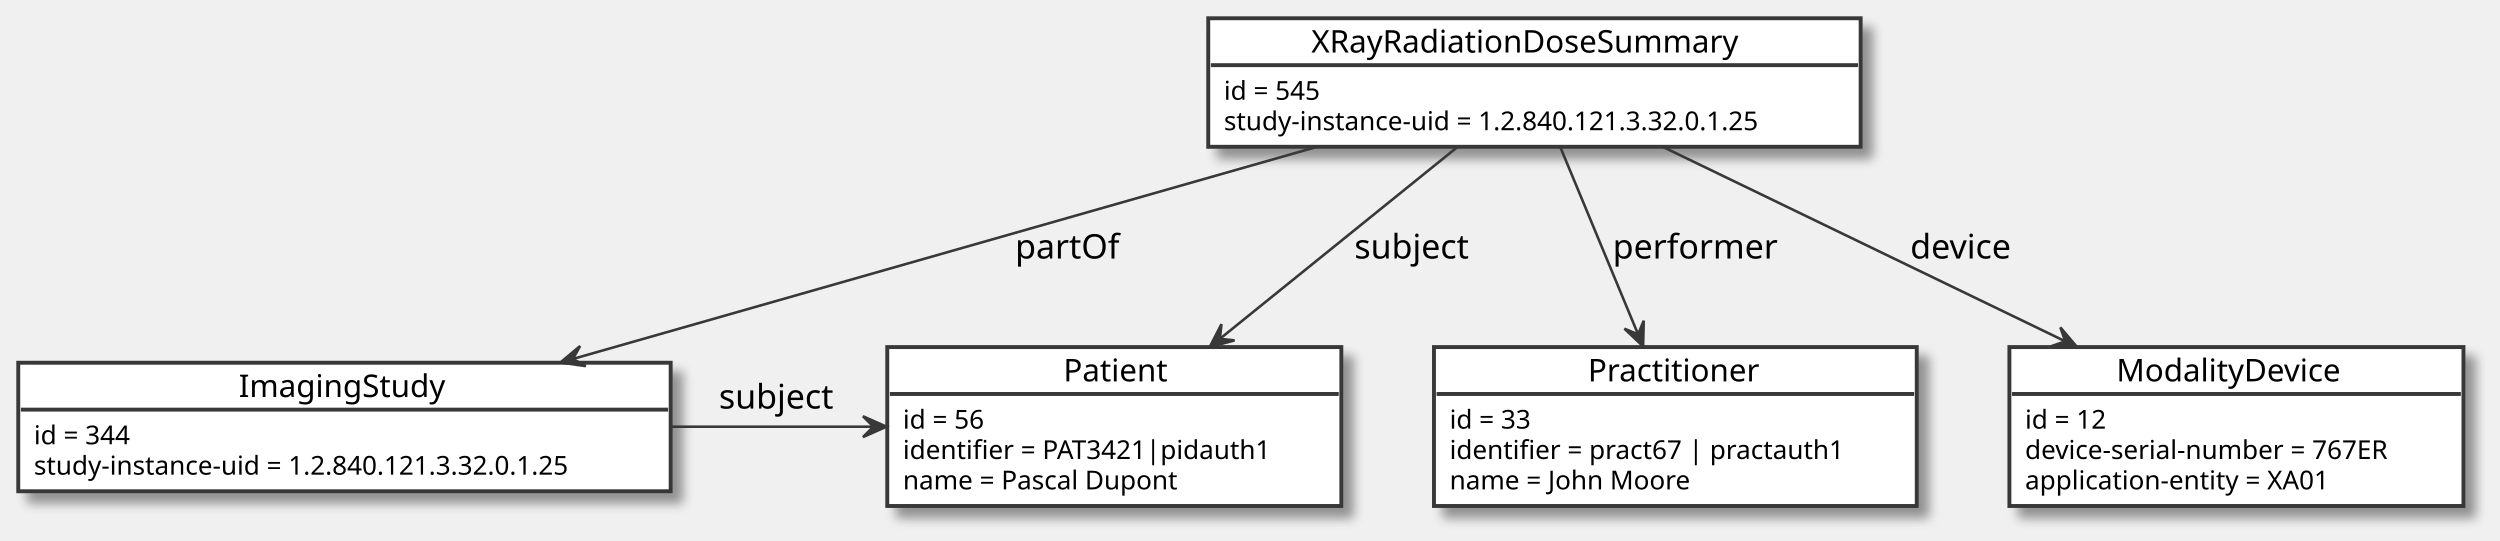
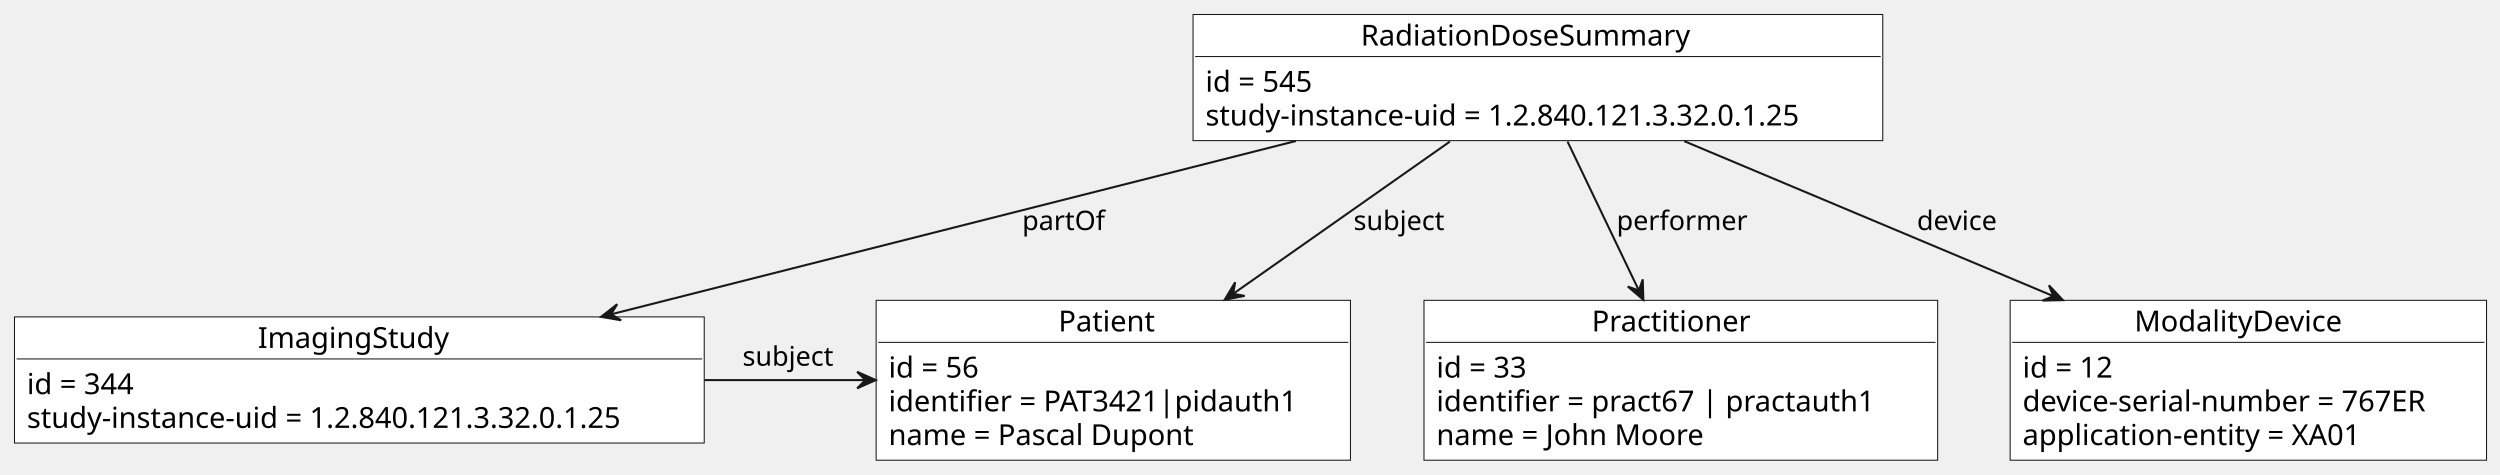
- <svg xmlns="http://www.w3.org/2000/svg" contentScriptType="application/ecmascript" contentStyleType="text/css" height="207px" preserveAspectRatio="none" style="width:958px;height:207px;background:#FFFFFF;" version="1.1" viewBox="0 0 958 207" width="958px" zoomAndPan="magnify">
-   <defs>
-     <filter height="300%" id="fgvd29jfzmx8a" width="300%" x="-1" y="-1">
-       <feGaussianBlur result="blurOut" stdDeviation="2.0" />
-       <feColorMatrix in="blurOut" result="blurOut2" type="matrix" values="0 0 0 0 0 0 0 0 0 0 0 0 0 0 0 0 0 0 .4 0" />
-       <feOffset dx="4.0" dy="4.0" in="blurOut2" result="blurOut3" />
-       <feBlend in="SourceGraphic" in2="blurOut3" mode="normal" />
-     </filter>
-   </defs>
+ <svg xmlns="http://www.w3.org/2000/svg" contentStyleType="text/css" height="229px" preserveAspectRatio="none" style="width:1207px;height:229px;background:#FFFFFF;" version="1.1" viewBox="0 0 1207 229" width="1207px" zoomAndPan="magnify">
+   <defs />
  <g>
-     <rect fill="#FFFFFF" filter="url(#fgvd29jfzmx8a)" height="49.25" style="stroke:#383838;stroke-width:1.5;" width="250" x="463" y="7" />
-     <text fill="#000000" font-family="sans-serif" font-size="12" lengthAdjust="spacing" textLength="171" x="502.5" y="20.139">XRayRadiationDoseSummary</text>
-     <line style="stroke:#383838;stroke-width:1.5;" x1="464" x2="712" y1="24.969" y2="24.969" />
-     <text fill="#000000" font-family="sans-serif" font-size="10" lengthAdjust="spacing" textLength="43" x="469" y="38.251">id = 545</text>
-     <text fill="#000000" font-family="sans-serif" font-size="10" lengthAdjust="spacing" textLength="238" x="469" y="49.892">study-instance-uid = 1.2.840.121.3.32.0.1.25</text>
-     <rect fill="#FFFFFF" filter="url(#fgvd29jfzmx8a)" height="60.891" style="stroke:#383838;stroke-width:1.5;" width="174" x="340" y="133" />
-     <text fill="#000000" font-family="sans-serif" font-size="12" lengthAdjust="spacing" textLength="39" x="407.5" y="146.139">Patient</text>
-     <line style="stroke:#383838;stroke-width:1.5;" x1="341" x2="513" y1="150.969" y2="150.969" />
-     <text fill="#000000" font-family="sans-serif" font-size="10" lengthAdjust="spacing" textLength="37" x="346" y="164.251">id = 56</text>
-     <text fill="#000000" font-family="sans-serif" font-size="10" lengthAdjust="spacing" textLength="162" x="346" y="175.892">identifier = PAT3421|pidauth1</text>
-     <text fill="#000000" font-family="sans-serif" font-size="10" lengthAdjust="spacing" textLength="123" x="346" y="187.532">name = Pascal Dupont</text>
-     <rect fill="#FFFFFF" filter="url(#fgvd29jfzmx8a)" height="49.25" style="stroke:#383838;stroke-width:1.5;" width="250" x="7" y="139" />
-     <text fill="#000000" font-family="sans-serif" font-size="12" lengthAdjust="spacing" textLength="81" x="91.5" y="152.139">ImagingStudy</text>
-     <line style="stroke:#383838;stroke-width:1.5;" x1="8" x2="256" y1="156.969" y2="156.969" />
-     <text fill="#000000" font-family="sans-serif" font-size="10" lengthAdjust="spacing" textLength="45" x="13" y="170.251">id = 344</text>
-     <text fill="#000000" font-family="sans-serif" font-size="10" lengthAdjust="spacing" textLength="238" x="13" y="181.892">study-instance-uid = 1.2.840.121.3.32.0.1.25</text>
-     <rect fill="#FFFFFF" filter="url(#fgvd29jfzmx8a)" height="60.891" style="stroke:#383838;stroke-width:1.5;" width="185" x="549.5" y="133" />
-     <text fill="#000000" font-family="sans-serif" font-size="12" lengthAdjust="spacing" textLength="67" x="608.5" y="146.139">Practitioner</text>
-     <line style="stroke:#383838;stroke-width:1.5;" x1="550.5" x2="733.5" y1="150.969" y2="150.969" />
-     <text fill="#000000" font-family="sans-serif" font-size="10" lengthAdjust="spacing" textLength="38" x="555.5" y="164.251">id = 33</text>
-     <text fill="#000000" font-family="sans-serif" font-size="10" lengthAdjust="spacing" textLength="173" x="555.5" y="175.892">identifier = pract67 | practauth1</text>
-     <text fill="#000000" font-family="sans-serif" font-size="10" lengthAdjust="spacing" textLength="107" x="555.5" y="187.532">name = John Moore</text>
-     <rect fill="#FFFFFF" filter="url(#fgvd29jfzmx8a)" height="60.891" style="stroke:#383838;stroke-width:1.5;" width="174" x="770" y="133" />
-     <text fill="#000000" font-family="sans-serif" font-size="12" lengthAdjust="spacing" textLength="92" x="811" y="146.139">ModalityDevice</text>
-     <line style="stroke:#383838;stroke-width:1.5;" x1="771" x2="943" y1="150.969" y2="150.969" />
-     <text fill="#000000" font-family="sans-serif" font-size="10" lengthAdjust="spacing" textLength="37" x="776" y="164.251">id = 12</text>
-     <text fill="#000000" font-family="sans-serif" font-size="10" lengthAdjust="spacing" textLength="162" x="776" y="175.892">device-serial-number = 767ER</text>
-     <text fill="#000000" font-family="sans-serif" font-size="10" lengthAdjust="spacing" textLength="138" x="776" y="187.532">application-entity = XA01</text>
-     <path codeLine="32" d="M558.844,56.042 C533.365,76.615 496.109,106.698 467.694,129.641 " fill="none" id="XRayRadiationDoseSummary-to-Patient" style="stroke:#383838;stroke-width:1.0;" />
-     <polygon fill="#383838" points="463.569,132.972,473.085,130.432,467.46,129.832,468.06,124.207,463.569,132.972" style="stroke:#383838;stroke-width:1.0;" />
-     <text fill="#000000" font-family="sans-serif" font-size="13" lengthAdjust="spacing" textLength="46" x="519" y="99.067">subject</text>
-     <path codeLine="33" d="M505.422,56.042 C424.645,79.07 302.073,114.014 219.613,137.523 " fill="none" id="XRayRadiationDoseSummary-to-ImagingStudy" style="stroke:#383838;stroke-width:1.0;" />
-     <polygon fill="#383838" points="214.733,138.914,224.485,140.295,219.542,137.544,222.292,132.601,214.733,138.914" style="stroke:#383838;stroke-width:1.0;" />
-     <text fill="#000000" font-family="sans-serif" font-size="13" lengthAdjust="spacing" textLength="41" x="389" y="99.067">partOf</text>
-     <path codeLine="34" d="M597.779,56.042 C606.121,76.125 618.228,105.27 627.665,127.99 " fill="none" id="XRayRadiationDoseSummary-to-Practitioner" style="stroke:#383838;stroke-width:1.0;" />
-     <polygon fill="#383838" points="629.636,132.735,629.877,122.889,627.718,128.118,622.489,125.959,629.636,132.735" style="stroke:#383838;stroke-width:1.0;" />
-     <text fill="#000000" font-family="sans-serif" font-size="13" lengthAdjust="spacing" textLength="65" x="618" y="99.067">performer</text>
-     <path codeLine="35" d="M636.714,56.042 C679.982,76.952 743.579,107.687 791.33,130.764 " fill="none" id="XRayRadiationDoseSummary-to-ModalityDevice" style="stroke:#383838;stroke-width:1.0;" />
-     <polygon fill="#383838" points="795.901,132.972,789.538,125.455,791.399,130.797,786.057,132.658,795.901,132.972" style="stroke:#383838;stroke-width:1.0;" />
-     <text fill="#000000" font-family="sans-serif" font-size="13" lengthAdjust="spacing" textLength="42" x="732" y="99.067">device</text>
-     <path codeLine="36" d="M257.107,163.5 C283.056,163.5 309.952,163.5 334.481,163.5 " fill="none" id="ImagingStudy-to-Patient" style="stroke:#383838;stroke-width:1.0;" />
-     <polygon fill="#383838" points="339.678,163.5,330.678,159.5,334.678,163.5,330.678,167.5,339.678,163.5" style="stroke:#383838;stroke-width:1.0;" />
-     <text fill="#000000" font-family="sans-serif" font-size="13" lengthAdjust="spacing" textLength="46" x="275.5" y="156.567">subject</text>
+     <g id="elem_RadiationDoseSummary">
+       <rect fill="#FFFFFF" height="60.891" style="stroke:#181818;stroke-width:0.5;" width="333" x="576" y="7" />
+       <text fill="#000000" font-family="sans-serif" font-size="14" lengthAdjust="spacing" textLength="171" x="657" y="21.995">RadiationDoseSummary</text>
+       <line style="stroke:#181818;stroke-width:0.5;" x1="577" x2="908" y1="27.297" y2="27.297" />
+       <text fill="#000000" font-family="sans-serif" font-size="14" lengthAdjust="spacing" textLength="58" x="582" y="44.292">id = 545</text>
+       <text fill="#000000" font-family="sans-serif" font-size="14" lengthAdjust="spacing" textLength="321" x="582" y="60.589">study-instance-uid = 1.2.840.121.3.32.0.1.25</text>
+     </g>
+     <g id="elem_Patient">
+       <rect fill="#FFFFFF" height="77.188" style="stroke:#181818;stroke-width:0.5;" width="229" x="423" y="145" />
+       <text fill="#000000" font-family="sans-serif" font-size="14" lengthAdjust="spacing" textLength="53" x="511" y="159.995">Patient</text>
+       <line style="stroke:#181818;stroke-width:0.5;" x1="424" x2="651" y1="165.297" y2="165.297" />
+       <text fill="#000000" font-family="sans-serif" font-size="14" lengthAdjust="spacing" textLength="50" x="429" y="182.292">id = 56</text>
+       <text fill="#000000" font-family="sans-serif" font-size="14" lengthAdjust="spacing" textLength="217" x="429" y="198.589">identifier = PAT3421|pidauth1</text>
+       <text fill="#000000" font-family="sans-serif" font-size="14" lengthAdjust="spacing" textLength="161" x="429" y="214.886">name = Pascal Dupont</text>
+     </g>
+     <g id="elem_ImagingStudy">
+       <rect fill="#FFFFFF" height="60.891" style="stroke:#181818;stroke-width:0.5;" width="333" x="7" y="153" />
+       <text fill="#000000" font-family="sans-serif" font-size="14" lengthAdjust="spacing" textLength="98" x="124.5" y="167.995">ImagingStudy</text>
+       <line style="stroke:#181818;stroke-width:0.5;" x1="8" x2="339" y1="173.297" y2="173.297" />
+       <text fill="#000000" font-family="sans-serif" font-size="14" lengthAdjust="spacing" textLength="57" x="13" y="190.292">id = 344</text>
+       <text fill="#000000" font-family="sans-serif" font-size="14" lengthAdjust="spacing" textLength="321" x="13" y="206.589">study-instance-uid = 1.2.840.121.3.32.0.1.25</text>
+     </g>
+     <g id="elem_Practitioner">
+       <rect fill="#FFFFFF" height="77.188" style="stroke:#181818;stroke-width:0.5;" width="248" x="687.5" y="145" />
+       <text fill="#000000" font-family="sans-serif" font-size="14" lengthAdjust="spacing" textLength="86" x="768.5" y="159.995">Practitioner</text>
+       <line style="stroke:#181818;stroke-width:0.5;" x1="688.5" x2="934.5" y1="165.297" y2="165.297" />
+       <text fill="#000000" font-family="sans-serif" font-size="14" lengthAdjust="spacing" textLength="50" x="693.5" y="182.292">id = 33</text>
+       <text fill="#000000" font-family="sans-serif" font-size="14" lengthAdjust="spacing" textLength="236" x="693.5" y="198.589">identifier = pract67 | practauth1</text>
+       <text fill="#000000" font-family="sans-serif" font-size="14" lengthAdjust="spacing" textLength="139" x="693.5" y="214.886">name = John Moore</text>
+     </g>
+     <g id="elem_ModalityDevice">
+       <rect fill="#FFFFFF" height="77.188" style="stroke:#181818;stroke-width:0.5;" width="230" x="970.5" y="145" />
+       <text fill="#000000" font-family="sans-serif" font-size="14" lengthAdjust="spacing" textLength="110" x="1030.5" y="159.995">ModalityDevice</text>
+       <line style="stroke:#181818;stroke-width:0.5;" x1="971.5" x2="1199.5" y1="165.297" y2="165.297" />
+       <text fill="#000000" font-family="sans-serif" font-size="14" lengthAdjust="spacing" textLength="49" x="976.5" y="182.292">id = 12</text>
+       <text fill="#000000" font-family="sans-serif" font-size="14" lengthAdjust="spacing" textLength="218" x="976.5" y="198.589">device-serial-number = 767ER</text>
+       <text fill="#000000" font-family="sans-serif" font-size="14" lengthAdjust="spacing" textLength="188" x="976.5" y="214.886">application-entity = XA01</text>
+     </g>
+     <g id="link_RadiationDoseSummary_Patient">
+       <path codeLine="32" d="M700.024,68.337 C669.832,89.545 628.912,118.289 595.686,141.628 " fill="none" id="RadiationDoseSummary-to-Patient" style="stroke:#181818;stroke-width:1.0;" />
+       <polygon fill="#181818" points="591.259,144.738,600.923,142.837,595.35,141.863,596.324,136.291,591.259,144.738" style="stroke:#181818;stroke-width:1.0;" />
+       <text fill="#000000" font-family="sans-serif" font-size="13" lengthAdjust="spacing" textLength="46" x="653.5" y="111.067">subject</text>
+     </g>
+     <g id="link_RadiationDoseSummary_ImagingStudy">
+       <path codeLine="33" d="M625.637,68.075 C529.208,92.479 392.839,126.991 295.125,151.72 " fill="none" id="RadiationDoseSummary-to-ImagingStudy" style="stroke:#181818;stroke-width:1.0;" />
+       <polygon fill="#181818" points="290.209,152.964,299.915,154.633,295.056,151.737,297.952,146.877,290.209,152.964" style="stroke:#181818;stroke-width:1.0;" />
+       <text fill="#000000" font-family="sans-serif" font-size="13" lengthAdjust="spacing" textLength="41" x="493.5" y="111.067">partOf</text>
+     </g>
+     <g id="link_RadiationDoseSummary_Practitioner">
+       <path codeLine="34" d="M756.797,68.337 C766.752,89.112 780.171,117.118 791.228,140.192 " fill="none" id="RadiationDoseSummary-to-Practitioner" style="stroke:#181818;stroke-width:1.0;" />
+       <polygon fill="#181818" points="793.406,144.738,793.124,134.893,791.245,140.229,785.909,138.35,793.406,144.738" style="stroke:#181818;stroke-width:1.0;" />
+       <text fill="#000000" font-family="sans-serif" font-size="13" lengthAdjust="spacing" textLength="65" x="780.5" y="111.067">performer</text>
+     </g>
+     <g id="link_RadiationDoseSummary_ModalityDevice">
+       <path codeLine="35" d="M813.154,68.162 C864.656,89.784 934.977,119.307 991.261,142.936 " fill="none" id="RadiationDoseSummary-to-ModalityDevice" style="stroke:#181818;stroke-width:1.0;" />
+       <polygon fill="#181818" points="995.974,144.915,989.224,137.742,991.364,142.979,986.127,145.119,995.974,144.915" style="stroke:#181818;stroke-width:1.0;" />
+       <text fill="#000000" font-family="sans-serif" font-size="13" lengthAdjust="spacing" textLength="42" x="925.5" y="111.067">device</text>
+     </g>
+     <g id="link_ImagingStudy_Patient">
+       <path codeLine="36" d="M340.054,183.5 C366.181,183.5 392.737,183.5 417.545,183.5 " fill="none" id="ImagingStudy-to-Patient" style="stroke:#181818;stroke-width:1.0;" />
+       <polygon fill="#181818" points="422.812,183.5,413.812,179.5,417.812,183.5,413.812,187.5,422.812,183.5" style="stroke:#181818;stroke-width:1.0;" />
+       <text fill="#000000" font-family="sans-serif" font-size="13" lengthAdjust="spacing" textLength="46" x="358.5" y="176.567">subject</text>
+     </g>
  </g>
</svg>
